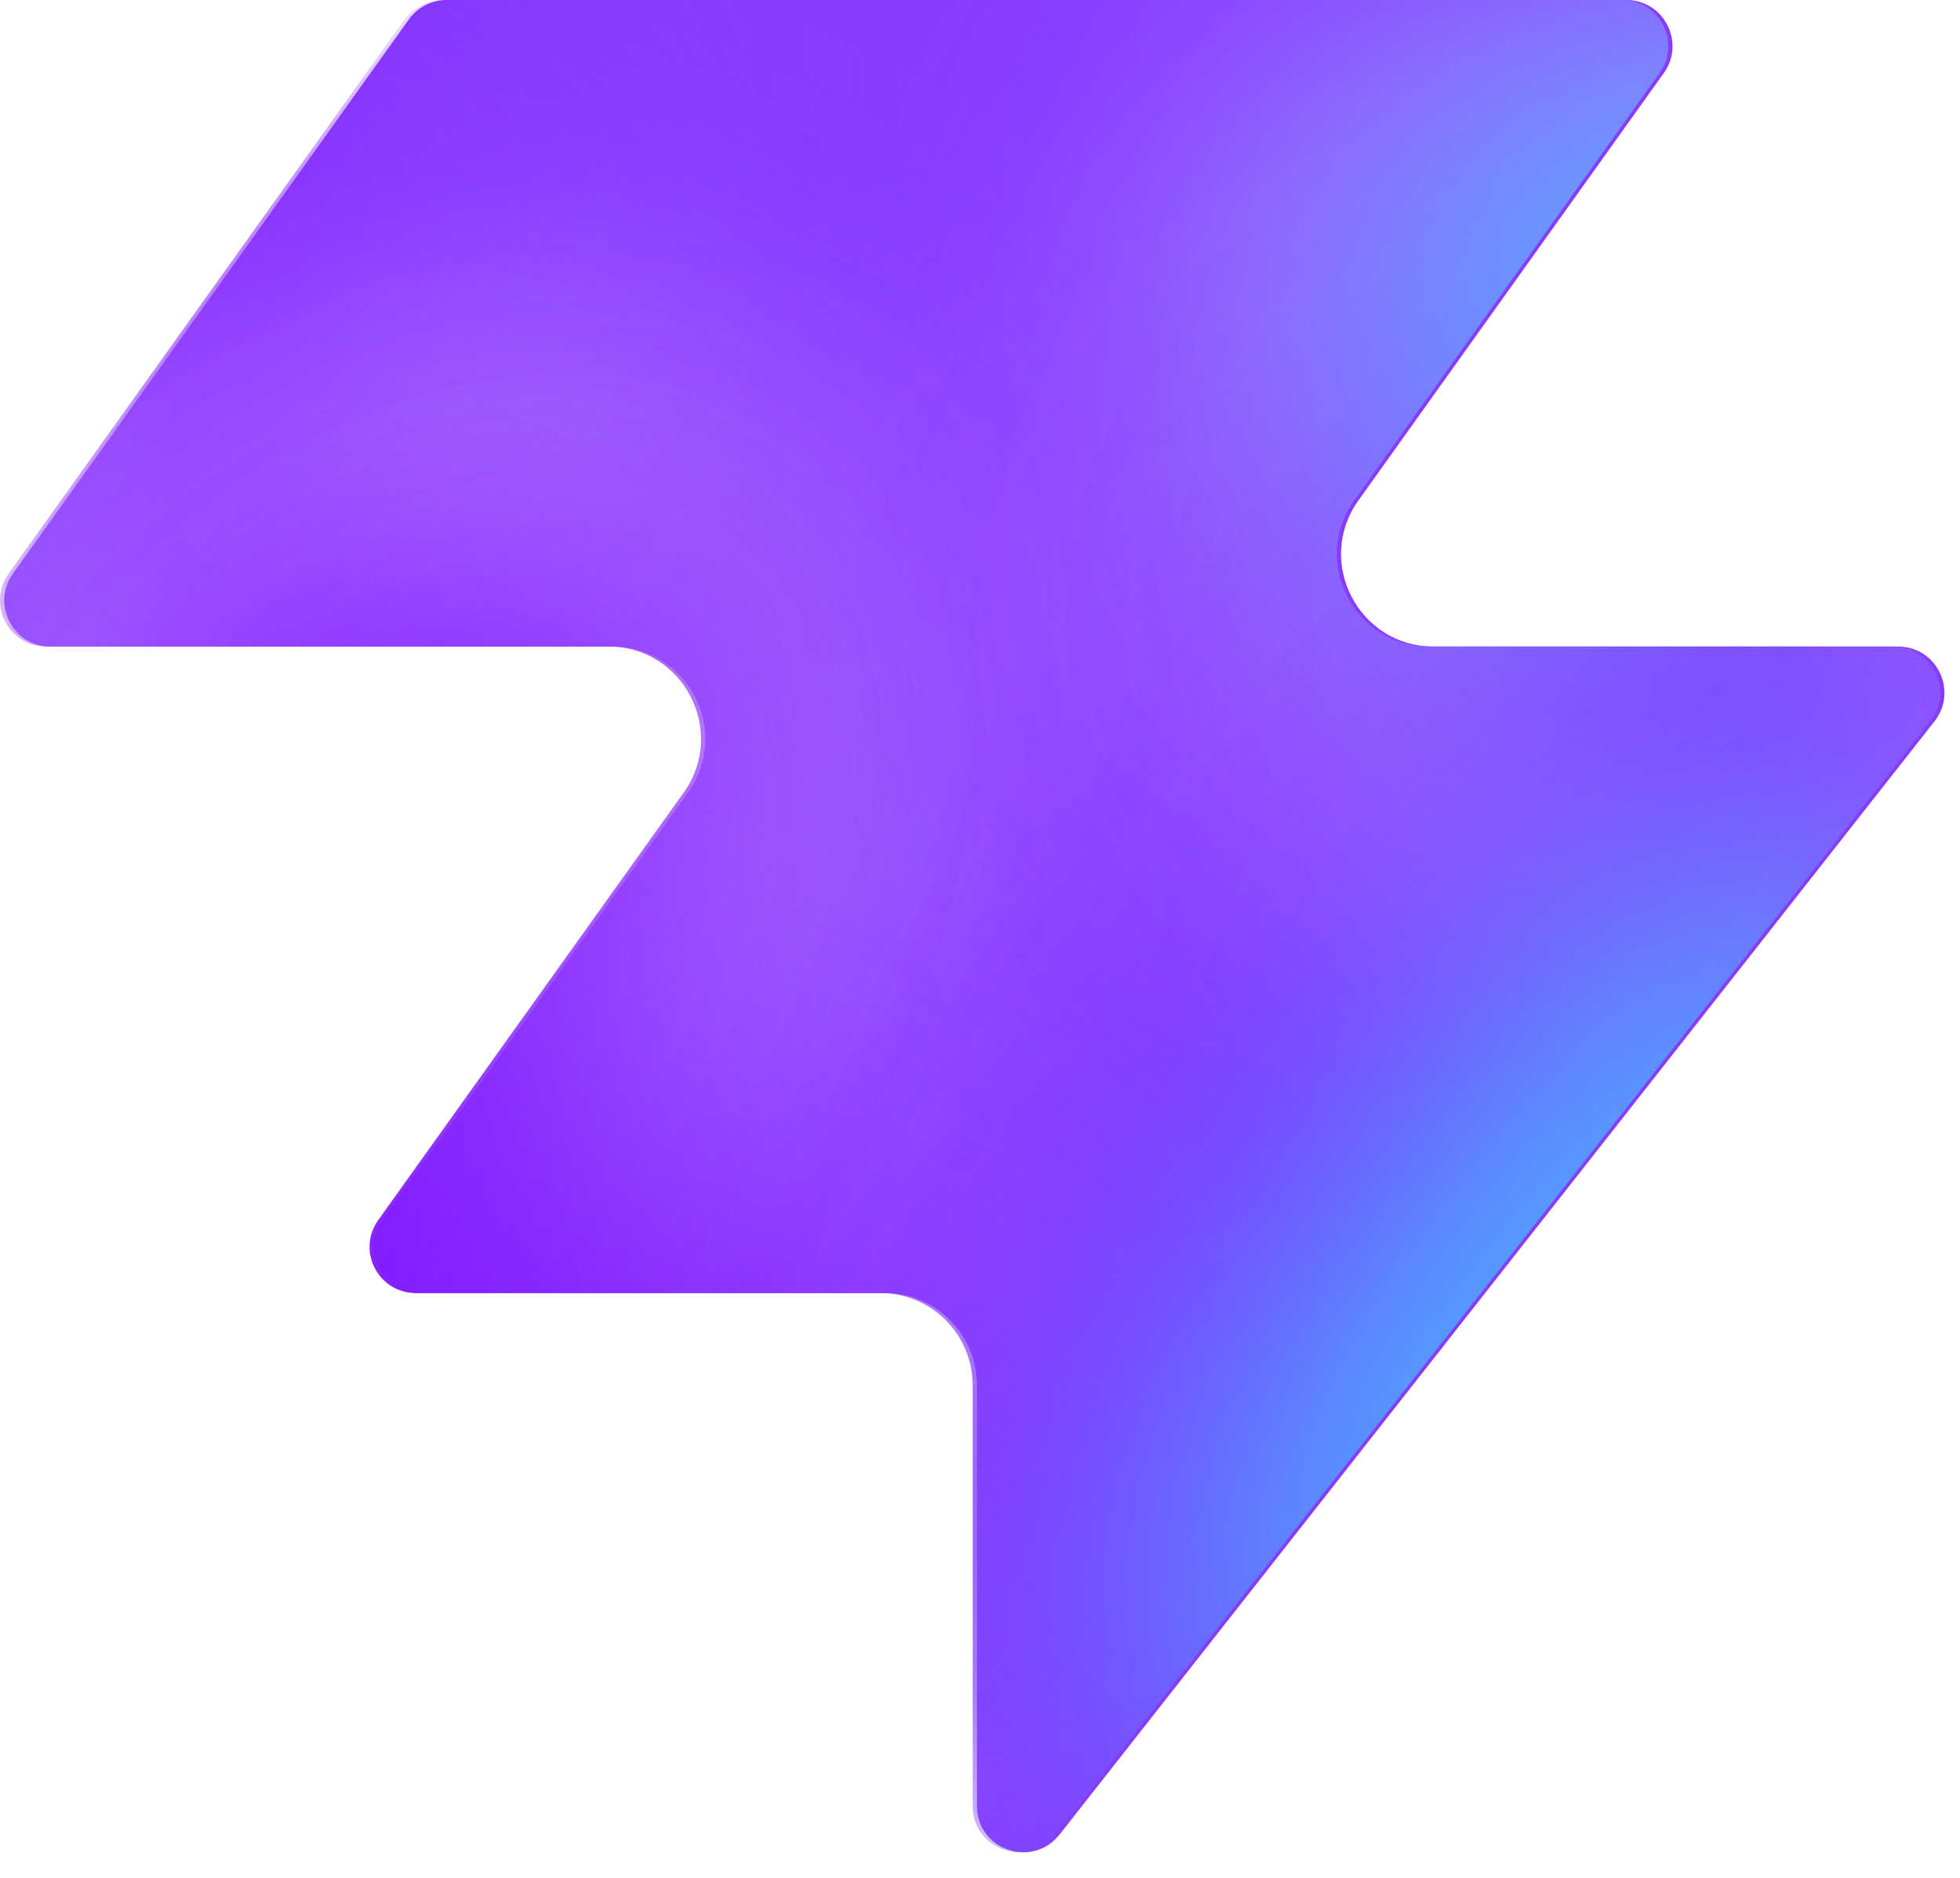
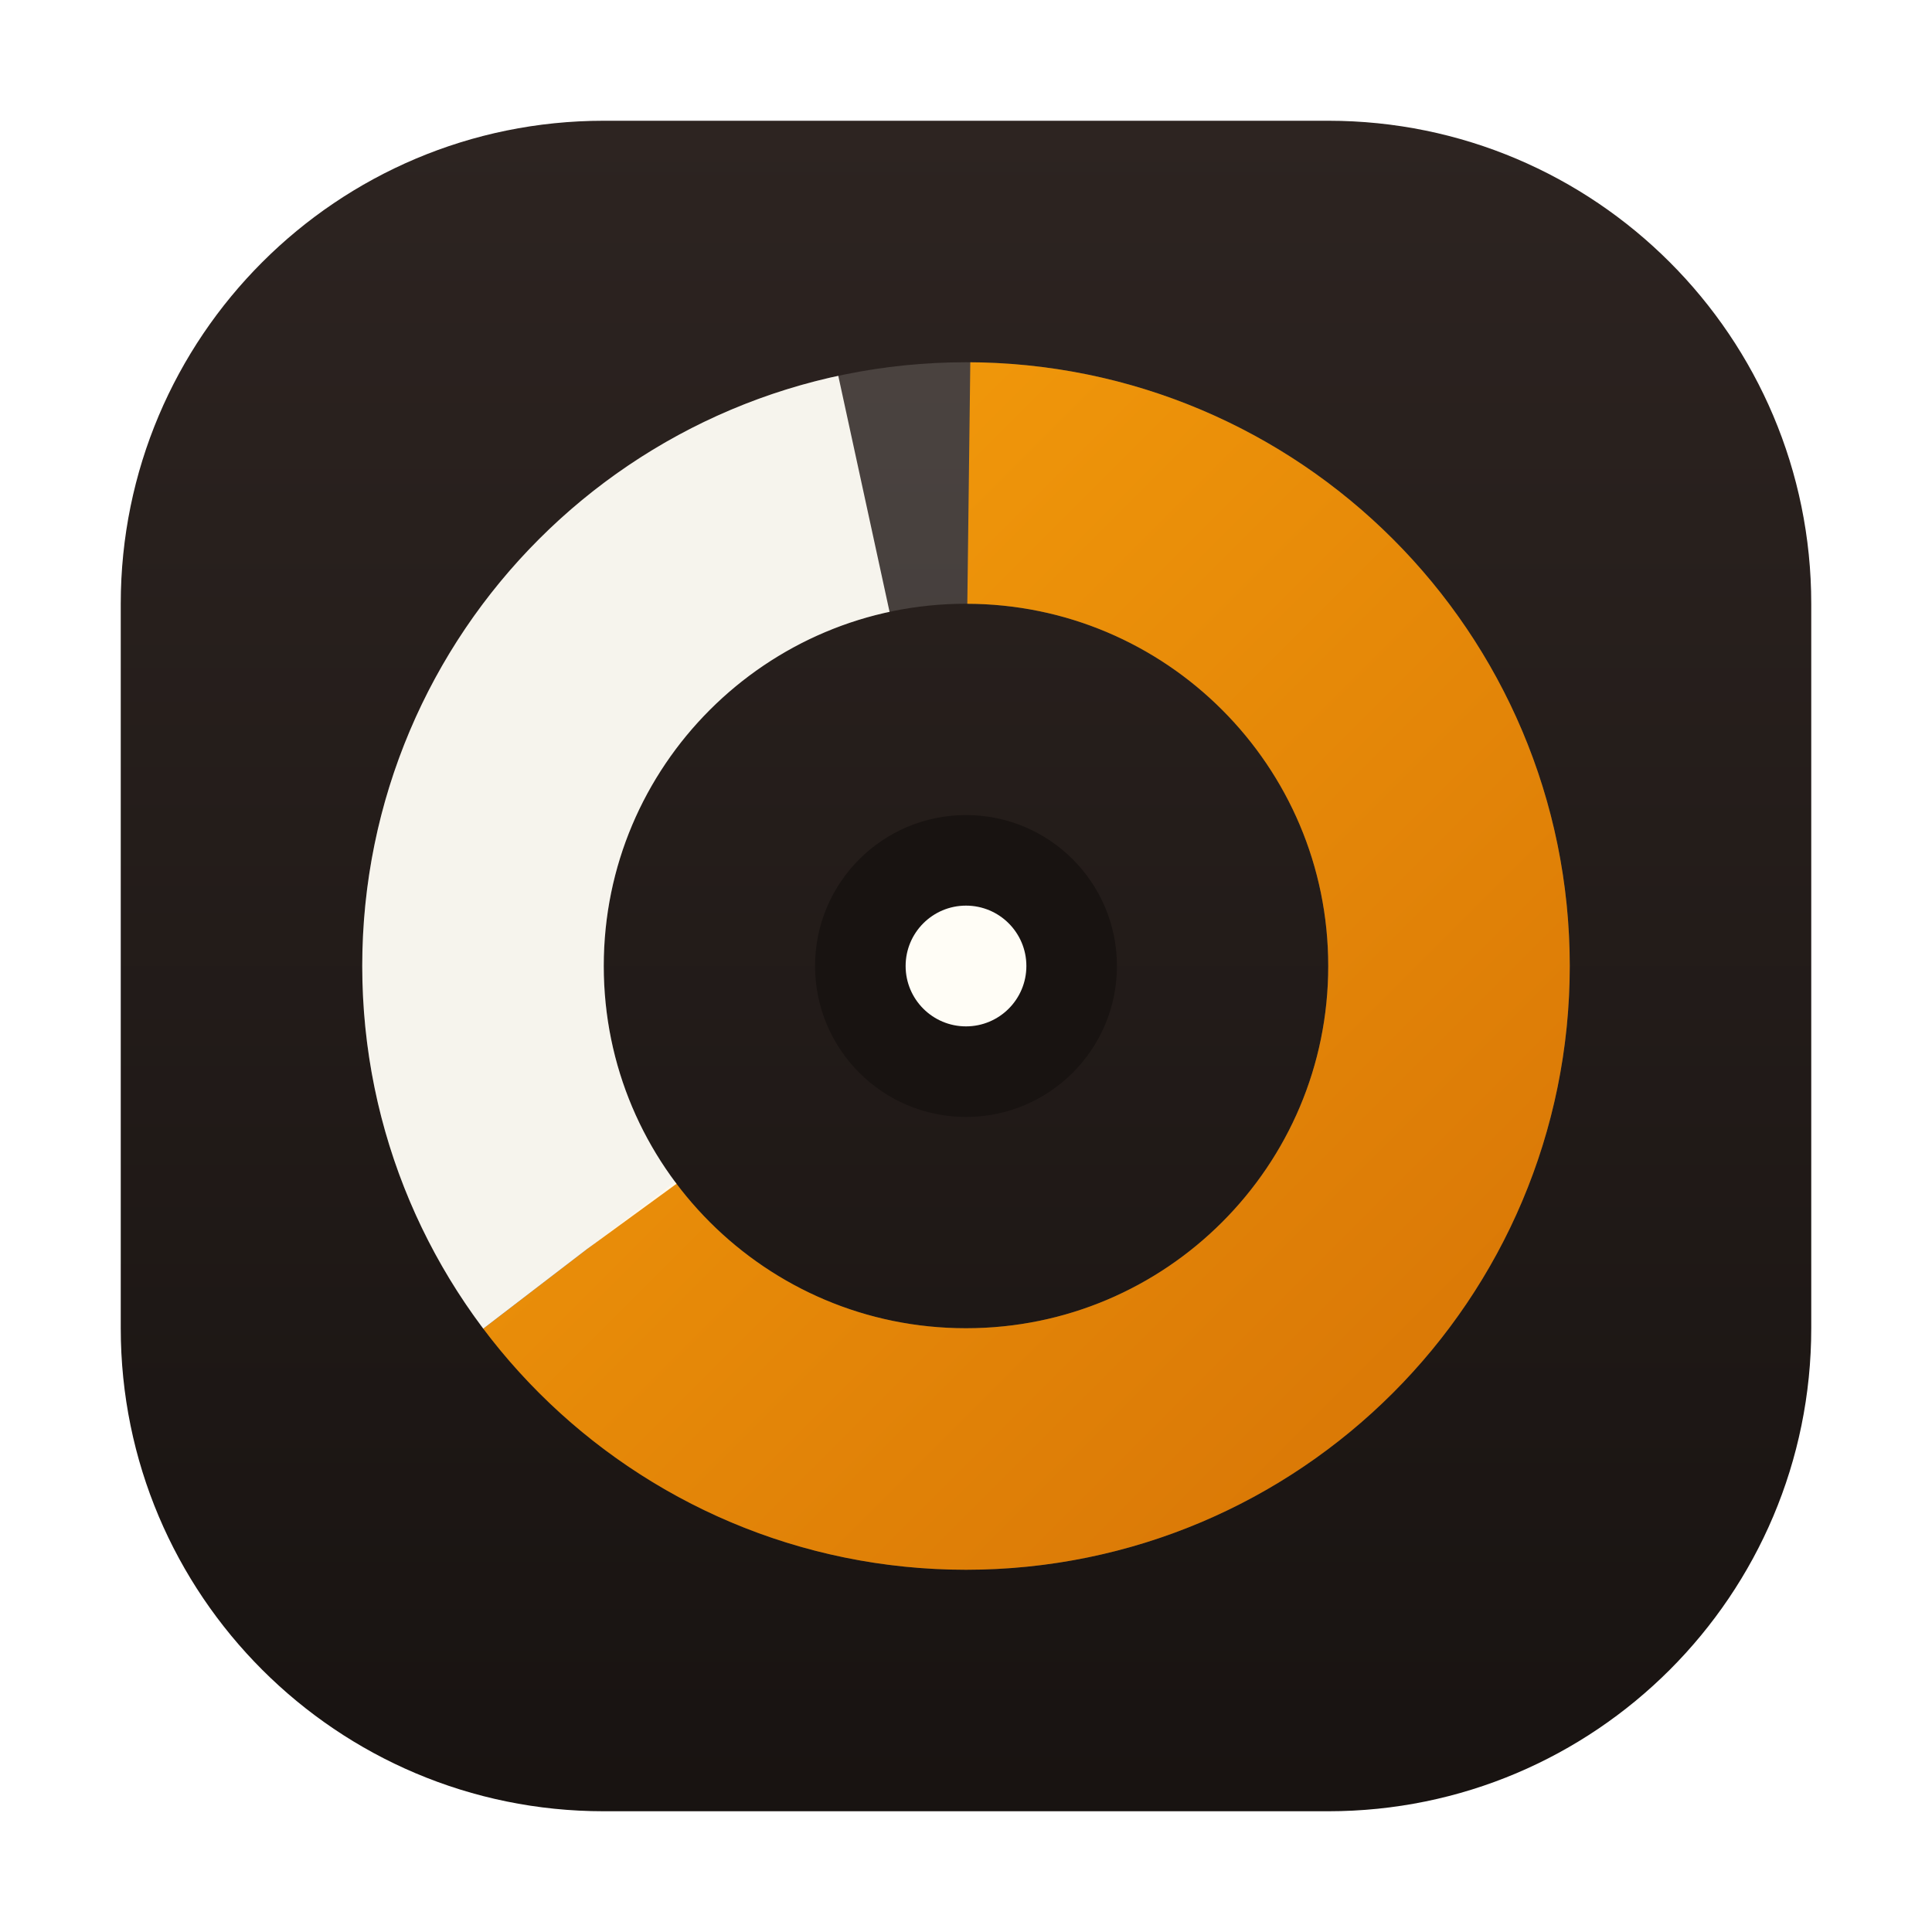
- <svg xmlns="http://www.w3.org/2000/svg" width="48" height="46" fill="none" viewBox="0 0 48 46">
-   <path fill="#863bff" d="M25.946 44.938c-.664.845-2.021.375-2.021-.698V33.937a2.26 2.26 0 0 0-2.262-2.262H10.287c-.92 0-1.456-1.04-.92-1.788l7.48-10.471c1.07-1.497 0-3.578-1.842-3.578H1.237c-.92 0-1.456-1.04-.92-1.788L10.013.474c.214-.297.556-.474.92-.474h28.894c.92 0 1.456 1.04.92 1.788l-7.48 10.471c-1.07 1.498 0 3.579 1.842 3.579h11.377c.943 0 1.473 1.088.89 1.83L25.947 44.94z" style="fill:#863bff;fill:color(display-p3 .525 .23 1);fill-opacity:1" />
-   <mask id="a" width="48" height="46" x="0" y="0" maskUnits="userSpaceOnUse" style="mask-type:alpha">
-     <path fill="#000" d="M25.842 44.938c-.664.844-2.021.375-2.021-.698V33.937a2.26 2.26 0 0 0-2.262-2.262H10.183c-.92 0-1.456-1.04-.92-1.788l7.48-10.471c1.07-1.498 0-3.579-1.842-3.579H1.133c-.92 0-1.456-1.04-.92-1.787L9.91.473c.214-.297.556-.474.92-.474h28.894c.92 0 1.456 1.04.92 1.788l-7.48 10.471c-1.07 1.498 0 3.578 1.842 3.578h11.377c.943 0 1.473 1.088.89 1.832L25.843 44.94z" style="fill:#000;fill-opacity:1" />
-   </mask>
-   <g mask="url(#a)">
-     <g filter="url(#b)">
-       <ellipse cx="5.508" cy="14.704" fill="#ede6ff" rx="5.508" ry="14.704" style="fill:#ede6ff;fill:color(display-p3 .927 .903 1);fill-opacity:1" transform="matrix(.00324 1 1 -.00324 -4.47 31.516)" />
-     </g>
-     <g filter="url(#c)">
-       <ellipse cx="10.399" cy="29.851" fill="#ede6ff" rx="10.399" ry="29.851" style="fill:#ede6ff;fill:color(display-p3 .927 .903 1);fill-opacity:1" transform="matrix(.00324 1 1 -.00324 -39.328 7.883)" />
-     </g>
-     <g filter="url(#d)">
-       <ellipse cx="5.508" cy="30.487" fill="#7e14ff" rx="5.508" ry="30.487" style="fill:#7e14ff;fill:color(display-p3 .492 .077 1);fill-opacity:1" transform="rotate(89.814 -25.913 -14.639)scale(1 -1)" />
-     </g>
-     <g filter="url(#e)">
-       <ellipse cx="5.508" cy="30.599" fill="#7e14ff" rx="5.508" ry="30.599" style="fill:#7e14ff;fill:color(display-p3 .492 .077 1);fill-opacity:1" transform="rotate(89.814 -32.644 -3.334)scale(1 -1)" />
-     </g>
-     <g filter="url(#f)">
-       <ellipse cx="5.508" cy="30.599" fill="#7e14ff" rx="5.508" ry="30.599" style="fill:#7e14ff;fill:color(display-p3 .492 .077 1);fill-opacity:1" transform="matrix(.00324 1 1 -.00324 -34.34 30.47)" />
-     </g>
-     <g filter="url(#g)">
-       <ellipse cx="14.072" cy="22.078" fill="#ede6ff" rx="14.072" ry="22.078" style="fill:#ede6ff;fill:color(display-p3 .927 .903 1);fill-opacity:1" transform="rotate(93.35 24.506 48.493)scale(-1 1)" />
-     </g>
-     <g filter="url(#h)">
-       <ellipse cx="3.47" cy="21.501" fill="#7e14ff" rx="3.47" ry="21.501" style="fill:#7e14ff;fill:color(display-p3 .492 .077 1);fill-opacity:1" transform="rotate(89.009 28.708 47.59)scale(-1 1)" />
-     </g>
-     <g filter="url(#i)">
-       <ellipse cx="3.47" cy="21.501" fill="#7e14ff" rx="3.47" ry="21.501" style="fill:#7e14ff;fill:color(display-p3 .492 .077 1);fill-opacity:1" transform="rotate(89.009 28.708 47.59)scale(-1 1)" />
-     </g>
-     <g filter="url(#j)">
-       <ellipse cx=".387" cy="8.972" fill="#7e14ff" rx="4.407" ry="29.108" style="fill:#7e14ff;fill:color(display-p3 .492 .077 1);fill-opacity:1" transform="rotate(39.51 .387 8.972)" />
-     </g>
-     <g filter="url(#k)">
-       <ellipse cx="47.523" cy="-6.092" fill="#7e14ff" rx="4.407" ry="29.108" style="fill:#7e14ff;fill:color(display-p3 .492 .077 1);fill-opacity:1" transform="rotate(37.892 47.523 -6.092)" />
-     </g>
-     <g filter="url(#l)">
-       <ellipse cx="41.412" cy="6.333" fill="#47bfff" rx="5.971" ry="9.665" style="fill:#47bfff;fill:color(display-p3 .28 .748 1);fill-opacity:1" transform="rotate(37.892 41.412 6.333)" />
-     </g>
-     <g filter="url(#m)">
-       <ellipse cx="-1.879" cy="38.332" fill="#7e14ff" rx="4.407" ry="29.108" style="fill:#7e14ff;fill:color(display-p3 .492 .077 1);fill-opacity:1" transform="rotate(37.892 -1.88 38.332)" />
-     </g>
-     <g filter="url(#n)">
-       <ellipse cx="-1.879" cy="38.332" fill="#7e14ff" rx="4.407" ry="29.108" style="fill:#7e14ff;fill:color(display-p3 .492 .077 1);fill-opacity:1" transform="rotate(37.892 -1.88 38.332)" />
-     </g>
-     <g filter="url(#o)">
-       <ellipse cx="35.651" cy="29.907" fill="#7e14ff" rx="4.407" ry="29.108" style="fill:#7e14ff;fill:color(display-p3 .492 .077 1);fill-opacity:1" transform="rotate(37.892 35.651 29.907)" />
-     </g>
-     <g filter="url(#p)">
-       <ellipse cx="38.418" cy="32.4" fill="#47bfff" rx="5.971" ry="15.297" style="fill:#47bfff;fill:color(display-p3 .28 .748 1);fill-opacity:1" transform="rotate(37.892 38.418 32.4)" />
-     </g>
-   </g>
+ <svg xmlns="http://www.w3.org/2000/svg" viewBox="0 0 64 64" width="100%" height="100%">
  <defs>
-     <filter id="b" width="60.045" height="41.654" x="-19.77" y="16.149" color-interpolation-filters="sRGB" filterUnits="userSpaceOnUse">
-       <feFlood flood-opacity="0" result="BackgroundImageFix" />
-       <feBlend in="SourceGraphic" in2="BackgroundImageFix" result="shape" />
-       <feGaussianBlur result="effect1_foregroundBlur_2002_17158" stdDeviation="7.659" />
-     </filter>
-     <filter id="c" width="90.34" height="51.437" x="-54.613" y="-7.533" color-interpolation-filters="sRGB" filterUnits="userSpaceOnUse">
-       <feFlood flood-opacity="0" result="BackgroundImageFix" />
-       <feBlend in="SourceGraphic" in2="BackgroundImageFix" result="shape" />
-       <feGaussianBlur result="effect1_foregroundBlur_2002_17158" stdDeviation="7.659" />
-     </filter>
-     <filter id="d" width="79.355" height="29.4" x="-49.64" y="2.03" color-interpolation-filters="sRGB" filterUnits="userSpaceOnUse">
-       <feFlood flood-opacity="0" result="BackgroundImageFix" />
-       <feBlend in="SourceGraphic" in2="BackgroundImageFix" result="shape" />
-       <feGaussianBlur result="effect1_foregroundBlur_2002_17158" stdDeviation="4.596" />
-     </filter>
-     <filter id="e" width="79.579" height="29.4" x="-45.045" y="20.029" color-interpolation-filters="sRGB" filterUnits="userSpaceOnUse">
-       <feFlood flood-opacity="0" result="BackgroundImageFix" />
-       <feBlend in="SourceGraphic" in2="BackgroundImageFix" result="shape" />
-       <feGaussianBlur result="effect1_foregroundBlur_2002_17158" stdDeviation="4.596" />
-     </filter>
-     <filter id="f" width="79.579" height="29.4" x="-43.513" y="21.178" color-interpolation-filters="sRGB" filterUnits="userSpaceOnUse">
-       <feFlood flood-opacity="0" result="BackgroundImageFix" />
-       <feBlend in="SourceGraphic" in2="BackgroundImageFix" result="shape" />
-       <feGaussianBlur result="effect1_foregroundBlur_2002_17158" stdDeviation="4.596" />
-     </filter>
-     <filter id="g" width="74.749" height="58.852" x="15.756" y="-17.901" color-interpolation-filters="sRGB" filterUnits="userSpaceOnUse">
-       <feFlood flood-opacity="0" result="BackgroundImageFix" />
-       <feBlend in="SourceGraphic" in2="BackgroundImageFix" result="shape" />
-       <feGaussianBlur result="effect1_foregroundBlur_2002_17158" stdDeviation="7.659" />
-     </filter>
-     <filter id="h" width="61.377" height="25.362" x="23.548" y="2.284" color-interpolation-filters="sRGB" filterUnits="userSpaceOnUse">
-       <feFlood flood-opacity="0" result="BackgroundImageFix" />
-       <feBlend in="SourceGraphic" in2="BackgroundImageFix" result="shape" />
-       <feGaussianBlur result="effect1_foregroundBlur_2002_17158" stdDeviation="4.596" />
-     </filter>
-     <filter id="i" width="61.377" height="25.362" x="23.548" y="2.284" color-interpolation-filters="sRGB" filterUnits="userSpaceOnUse">
-       <feFlood flood-opacity="0" result="BackgroundImageFix" />
-       <feBlend in="SourceGraphic" in2="BackgroundImageFix" result="shape" />
-       <feGaussianBlur result="effect1_foregroundBlur_2002_17158" stdDeviation="4.596" />
-     </filter>
-     <filter id="j" width="56.045" height="63.649" x="-27.636" y="-22.853" color-interpolation-filters="sRGB" filterUnits="userSpaceOnUse">
-       <feFlood flood-opacity="0" result="BackgroundImageFix" />
-       <feBlend in="SourceGraphic" in2="BackgroundImageFix" result="shape" />
-       <feGaussianBlur result="effect1_foregroundBlur_2002_17158" stdDeviation="4.596" />
-     </filter>
-     <filter id="k" width="54.814" height="64.646" x="20.116" y="-38.415" color-interpolation-filters="sRGB" filterUnits="userSpaceOnUse">
-       <feFlood flood-opacity="0" result="BackgroundImageFix" />
-       <feBlend in="SourceGraphic" in2="BackgroundImageFix" result="shape" />
-       <feGaussianBlur result="effect1_foregroundBlur_2002_17158" stdDeviation="4.596" />
-     </filter>
-     <filter id="l" width="33.541" height="35.313" x="24.641" y="-11.323" color-interpolation-filters="sRGB" filterUnits="userSpaceOnUse">
-       <feFlood flood-opacity="0" result="BackgroundImageFix" />
-       <feBlend in="SourceGraphic" in2="BackgroundImageFix" result="shape" />
-       <feGaussianBlur result="effect1_foregroundBlur_2002_17158" stdDeviation="4.596" />
-     </filter>
-     <filter id="m" width="54.814" height="64.646" x="-29.286" y="6.009" color-interpolation-filters="sRGB" filterUnits="userSpaceOnUse">
-       <feFlood flood-opacity="0" result="BackgroundImageFix" />
-       <feBlend in="SourceGraphic" in2="BackgroundImageFix" result="shape" />
-       <feGaussianBlur result="effect1_foregroundBlur_2002_17158" stdDeviation="4.596" />
-     </filter>
-     <filter id="n" width="54.814" height="64.646" x="-29.286" y="6.009" color-interpolation-filters="sRGB" filterUnits="userSpaceOnUse">
-       <feFlood flood-opacity="0" result="BackgroundImageFix" />
-       <feBlend in="SourceGraphic" in2="BackgroundImageFix" result="shape" />
-       <feGaussianBlur result="effect1_foregroundBlur_2002_17158" stdDeviation="4.596" />
-     </filter>
-     <filter id="o" width="54.814" height="64.646" x="8.244" y="-2.416" color-interpolation-filters="sRGB" filterUnits="userSpaceOnUse">
-       <feFlood flood-opacity="0" result="BackgroundImageFix" />
-       <feBlend in="SourceGraphic" in2="BackgroundImageFix" result="shape" />
-       <feGaussianBlur result="effect1_foregroundBlur_2002_17158" stdDeviation="4.596" />
-     </filter>
-     <filter id="p" width="39.409" height="43.623" x="18.713" y="10.588" color-interpolation-filters="sRGB" filterUnits="userSpaceOnUse">
-       <feFlood flood-opacity="0" result="BackgroundImageFix" />
-       <feBlend in="SourceGraphic" in2="BackgroundImageFix" result="shape" />
-       <feGaussianBlur result="effect1_foregroundBlur_2002_17158" stdDeviation="4.596" />
-     </filter>
+     <linearGradient id="bgGrad" x1="50%" y1="0%" x2="50%" y2="100%">
+       <stop offset="0%" stop-color="#2d2421" />
+       <stop offset="100%" stop-color="#181311" />
+     </linearGradient>
+     <linearGradient id="goldGrad" x1="0%" y1="0%" x2="100%" y2="100%">
+       <stop offset="0%" stop-color="#f59e0b" />
+       <stop offset="100%" stop-color="#d97706" />
+     </linearGradient>
  </defs>
+   <rect x="4" y="4" width="56" height="56" rx="16" fill="url(#bgGrad)" />
+   <circle cx="32" cy="32" r="16" fill="none" stroke="#fffdf6" stroke-width="8" opacity="0.15" />
+   <circle cx="32" cy="32" r="16" fill="none" stroke="url(#goldGrad)" stroke-width="8" stroke-dasharray="65 35.5" stroke-dashoffset="25" />
+   <circle cx="32" cy="32" r="16" fill="none" stroke="#fffdf6" stroke-width="8" stroke-dasharray="32 68.5" stroke-dashoffset="-40" opacity="0.95" />
+   <circle cx="32" cy="32" r="5" fill="#181311" />
+   <circle cx="32" cy="32" r="2" fill="#fffdf6" />
</svg>
